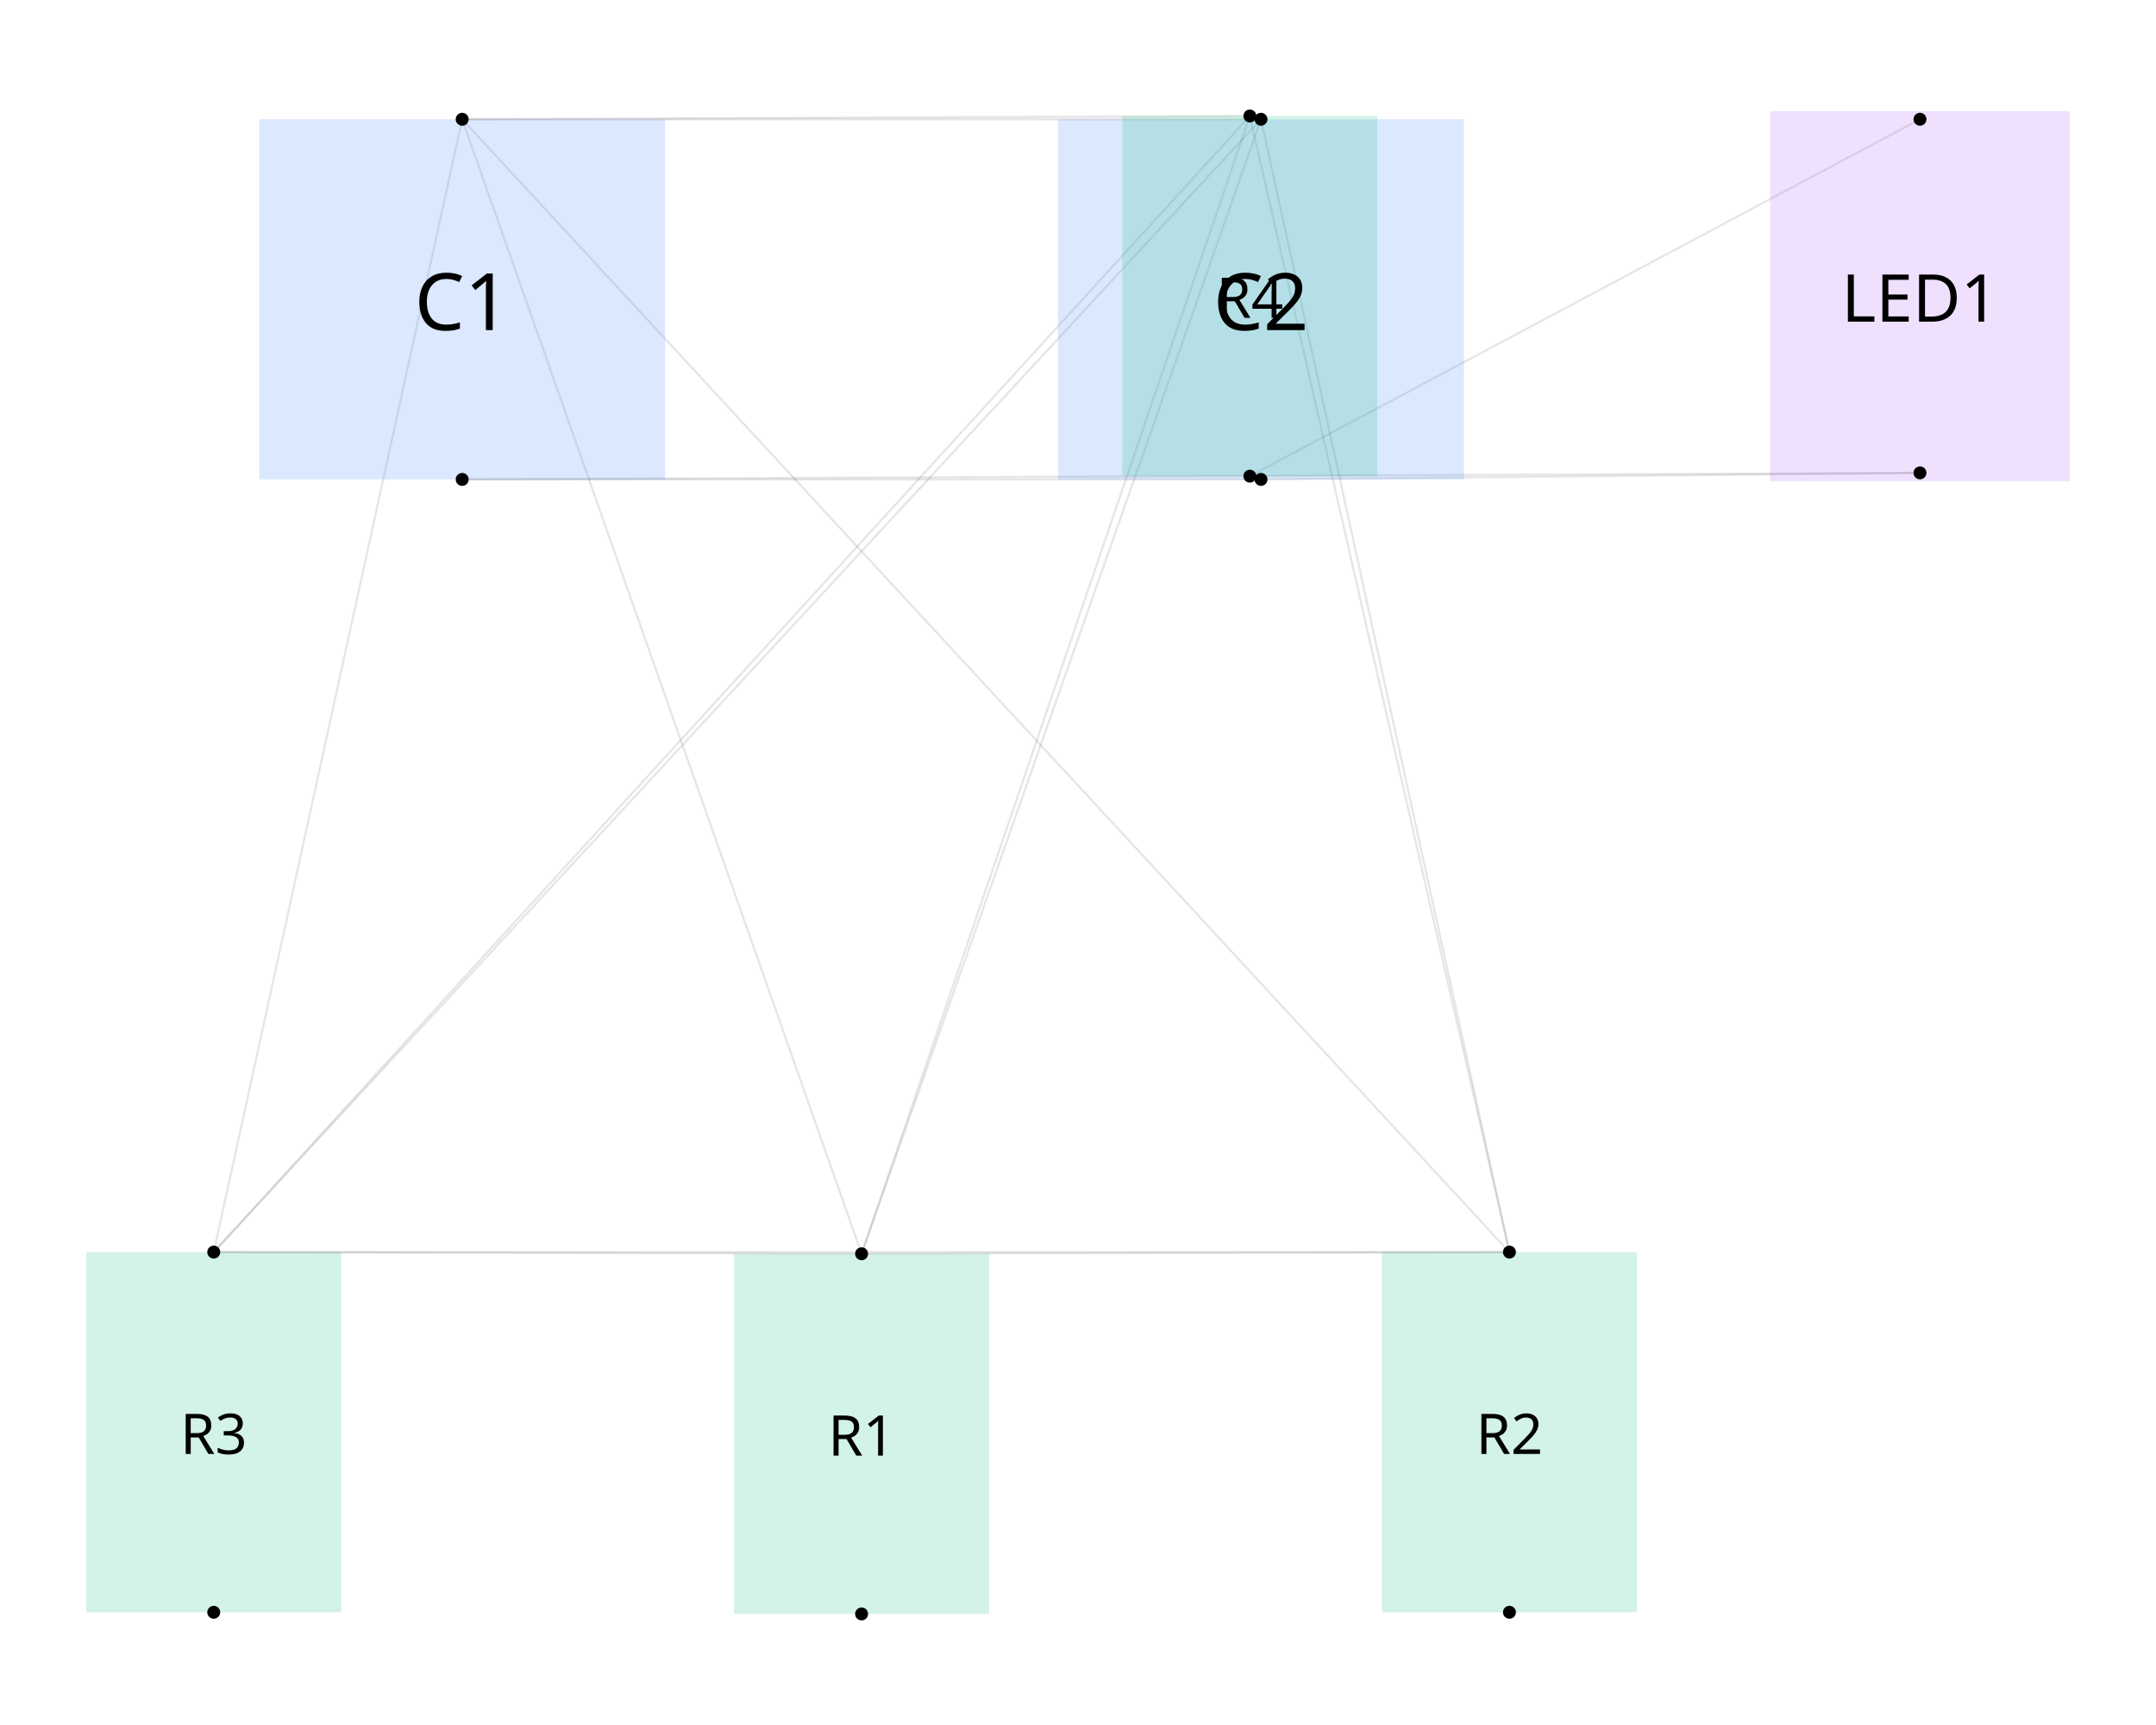
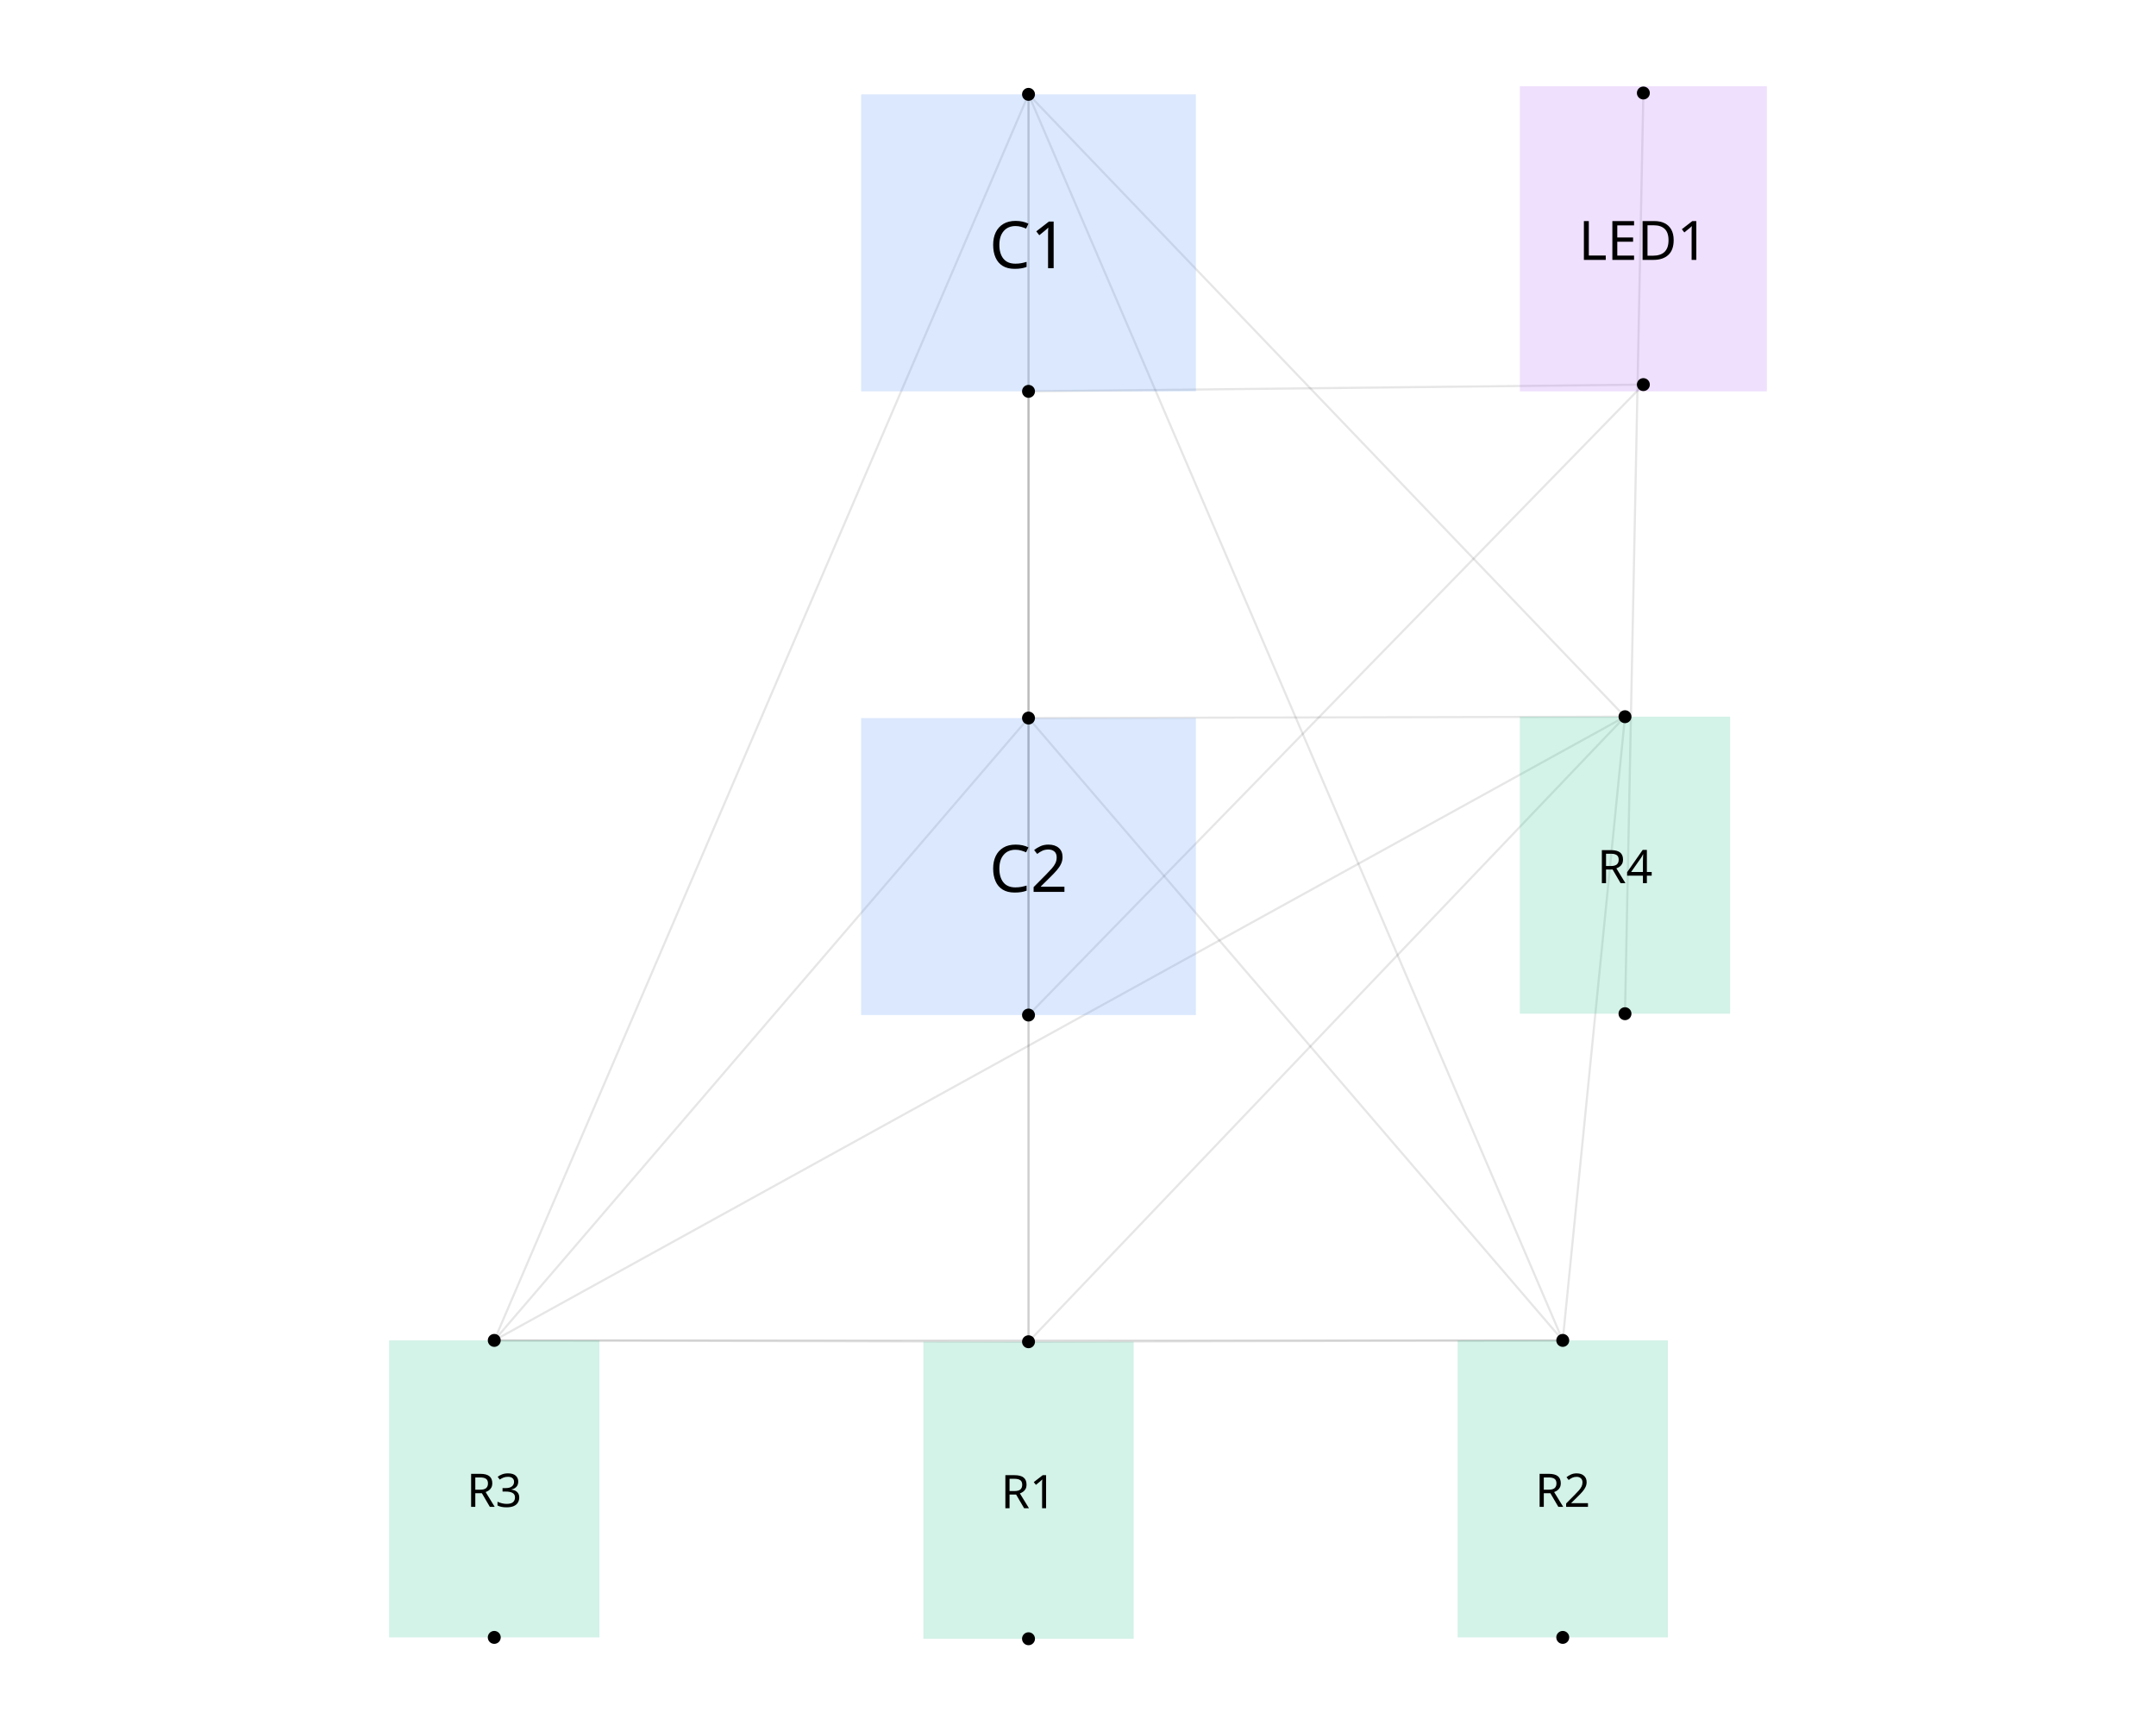
<svg xmlns="http://www.w3.org/2000/svg" width="1000" height="800" viewBox="0 0 1000 800">
  <rect width="100%" height="100%" fill="white" />
  <g>
-     <polyline data-points="-1.2199999999999998,-0.605 1.2200000000000002,-0.605" data-type="line" data-label="" points="214.374,55.311 584.876,55.311" fill="none" stroke="rgba(0,0,0,0.1)" stroke-width="1px" />
+     <polyline data-points="1.0103336092965664e-16,0.55 1.0103336092965664e-16,-1.76" data-type="line" data-label="" points="477.046,43.757 477.046,333.009" fill="none" stroke="rgba(0,0,0,0.1)" stroke-width="1px" />
  </g>
  <g>
-     <polyline data-points="-1.2199999999999998,-0.605 3.367778697655222e-17,-4.069999999999999" data-type="line" data-label="" points="214.374,55.311 399.625,581.455" fill="none" stroke="rgba(0,0,0,0.1)" stroke-width="1px" />
+     <polyline data-points="1.0103336092965664e-16,0.55 3.367778697655222e-17,-4.069999999999999" data-type="line" data-label="" points="477.046,43.757 477.046,622.261" fill="none" stroke="rgba(0,0,0,0.1)" stroke-width="1px" />
  </g>
  <g>
-     <polyline data-points="-1.2199999999999998,-0.605 1.978910699999999,-4.065" data-type="line" data-label="" points="214.374,55.311 700.113,580.696" fill="none" stroke="rgba(0,0,0,0.1)" stroke-width="1px" />
+     <polyline data-points="1.0103336092965664e-16,0.55 1.978910699999999,-4.065" data-type="line" data-label="" points="477.046,43.757 724.84,621.635" fill="none" stroke="rgba(0,0,0,0.1)" stroke-width="1px" />
  </g>
  <g>
-     <polyline data-points="-1.2199999999999998,-0.605 -1.9789106999999992,-4.065" data-type="line" data-label="" points="214.374,55.311 99.137,580.696" fill="none" stroke="rgba(0,0,0,0.1)" stroke-width="1px" />
+     <polyline data-points="1.0103336092965664e-16,0.55 -1.9789106999999992,-4.065" data-type="line" data-label="" points="477.046,43.757 229.251,621.635" fill="none" stroke="rgba(0,0,0,0.1)" stroke-width="1px" />
  </g>
  <g>
-     <polyline data-points="-1.2199999999999998,-0.605 1.1859776749999997,-0.5950000000000002" data-type="line" data-label="" points="214.374,55.311 579.71,53.793" fill="none" stroke="rgba(0,0,0,0.1)" stroke-width="1px" />
+     <polyline data-points="1.0103336092965664e-16,0.55 2.2094553499999994,-1.7550000000000001" data-type="line" data-label="" points="477.046,43.757 753.708,332.383" fill="none" stroke="rgba(0,0,0,0.1)" stroke-width="1px" />
  </g>
  <g>
-     <polyline data-points="1.2200000000000002,-0.605 3.367778697655222e-17,-4.069999999999999" data-type="line" data-label="" points="584.876,55.311 399.625,581.455" fill="none" stroke="rgba(0,0,0,0.1)" stroke-width="1px" />
+     <polyline data-points="1.0103336092965664e-16,-1.76 3.367778697655222e-17,-4.069999999999999" data-type="line" data-label="" points="477.046,333.009 477.046,622.261" fill="none" stroke="rgba(0,0,0,0.1)" stroke-width="1px" />
  </g>
  <g>
-     <polyline data-points="1.2200000000000002,-0.605 1.978910699999999,-4.065" data-type="line" data-label="" points="584.876,55.311 700.113,580.696" fill="none" stroke="rgba(0,0,0,0.1)" stroke-width="1px" />
+     <polyline data-points="1.0103336092965664e-16,-1.76 1.978910699999999,-4.065" data-type="line" data-label="" points="477.046,333.009 724.84,621.635" fill="none" stroke="rgba(0,0,0,0.1)" stroke-width="1px" />
  </g>
  <g>
-     <polyline data-points="1.2200000000000002,-0.605 -1.9789106999999992,-4.065" data-type="line" data-label="" points="584.876,55.311 99.137,580.696" fill="none" stroke="rgba(0,0,0,0.1)" stroke-width="1px" />
+     <polyline data-points="1.0103336092965664e-16,-1.76 -1.9789106999999992,-4.065" data-type="line" data-label="" points="477.046,333.009 229.251,621.635" fill="none" stroke="rgba(0,0,0,0.1)" stroke-width="1px" />
  </g>
  <g>
-     <polyline data-points="1.2200000000000002,-0.605 1.1859776749999997,-0.5950000000000002" data-type="line" data-label="" points="584.876,55.311 579.71,53.793" fill="none" stroke="rgba(0,0,0,0.1)" stroke-width="1px" />
+     <polyline data-points="1.0103336092965664e-16,-1.76 2.2094553499999994,-1.7550000000000001" data-type="line" data-label="" points="477.046,333.009 753.708,332.383" fill="none" stroke="rgba(0,0,0,0.1)" stroke-width="1px" />
  </g>
  <g>
-     <polyline data-points="3.367778697655222e-17,-4.069999999999999 1.978910699999999,-4.065" data-type="line" data-label="" points="399.625,581.455 700.113,580.696" fill="none" stroke="rgba(0,0,0,0.1)" stroke-width="1px" />
+     <polyline data-points="3.367778697655222e-17,-4.069999999999999 1.978910699999999,-4.065" data-type="line" data-label="" points="477.046,622.261 724.84,621.635" fill="none" stroke="rgba(0,0,0,0.1)" stroke-width="1px" />
  </g>
  <g>
-     <polyline data-points="3.367778697655222e-17,-4.069999999999999 -1.9789106999999992,-4.065" data-type="line" data-label="" points="399.625,581.455 99.137,580.696" fill="none" stroke="rgba(0,0,0,0.1)" stroke-width="1px" />
+     <polyline data-points="3.367778697655222e-17,-4.069999999999999 -1.9789106999999992,-4.065" data-type="line" data-label="" points="477.046,622.261 229.251,621.635" fill="none" stroke="rgba(0,0,0,0.1)" stroke-width="1px" />
  </g>
  <g>
-     <polyline data-points="3.367778697655222e-17,-4.069999999999999 1.1859776749999997,-0.5950000000000002" data-type="line" data-label="" points="399.625,581.455 579.71,53.793" fill="none" stroke="rgba(0,0,0,0.1)" stroke-width="1px" />
+     <polyline data-points="3.367778697655222e-17,-4.069999999999999 2.2094553499999994,-1.7550000000000001" data-type="line" data-label="" points="477.046,622.261 753.708,332.383" fill="none" stroke="rgba(0,0,0,0.1)" stroke-width="1px" />
  </g>
  <g>
-     <polyline data-points="1.978910699999999,-4.065 -1.9789106999999992,-4.065" data-type="line" data-label="" points="700.113,580.696 99.137,580.696" fill="none" stroke="rgba(0,0,0,0.1)" stroke-width="1px" />
+     <polyline data-points="1.978910699999999,-4.065 -1.9789106999999992,-4.065" data-type="line" data-label="" points="724.84,621.635 229.251,621.635" fill="none" stroke="rgba(0,0,0,0.1)" stroke-width="1px" />
  </g>
  <g>
-     <polyline data-points="1.978910699999999,-4.065 1.1859776749999997,-0.5950000000000002" data-type="line" data-label="" points="700.113,580.696 579.71,53.793" fill="none" stroke="rgba(0,0,0,0.1)" stroke-width="1px" />
+     <polyline data-points="1.978910699999999,-4.065 2.2094553499999994,-1.7550000000000001" data-type="line" data-label="" points="724.84,621.635 753.708,332.383" fill="none" stroke="rgba(0,0,0,0.1)" stroke-width="1px" />
  </g>
  <g>
-     <polyline data-points="-1.9789106999999992,-4.065 1.1859776749999997,-0.5950000000000002" data-type="line" data-label="" points="99.137,580.696 579.71,53.793" fill="none" stroke="rgba(0,0,0,0.1)" stroke-width="1px" />
+     <polyline data-points="-1.9789106999999992,-4.065 2.2094553499999994,-1.7550000000000001" data-type="line" data-label="" points="229.251,621.635 753.708,332.383" fill="none" stroke="rgba(0,0,0,0.1)" stroke-width="1px" />
  </g>
  <g>
-     <polyline data-points="-1.2199999999999998,-1.705 1.2200000000000002,-1.705" data-type="line" data-label="" points="214.374,222.341 584.876,222.341" fill="none" stroke="rgba(0,0,0,0.1)" stroke-width="1px" />
+     <polyline data-points="-1.0103336092965664e-16,-0.55 -1.0103336092965664e-16,-2.8600000000000003" data-type="line" data-label="" points="477.046,181.496 477.046,470.748" fill="none" stroke="rgba(0,0,0,0.1)" stroke-width="1px" />
  </g>
  <g>
-     <polyline data-points="-1.2199999999999998,-1.705 3.232933024999999,-1.6850000000000003" data-type="line" data-label="" points="214.374,222.341 890.531,219.304" fill="none" stroke="rgba(0,0,0,0.1)" stroke-width="1px" />
+     <polyline data-points="-1.0103336092965664e-16,-0.55 2.2775,-0.5250000000000004" data-type="line" data-label="" points="477.046,181.496 762.228,178.365" fill="none" stroke="rgba(0,0,0,0.1)" stroke-width="1px" />
  </g>
  <g>
-     <polyline data-points="1.2200000000000002,-1.705 3.232933024999999,-1.6850000000000003" data-type="line" data-label="" points="584.876,222.341 890.531,219.304" fill="none" stroke="rgba(0,0,0,0.1)" stroke-width="1px" />
+     <polyline data-points="-1.0103336092965664e-16,-2.8600000000000003 2.2775,-0.5250000000000004" data-type="line" data-label="" points="477.046,470.748 762.228,178.365" fill="none" stroke="rgba(0,0,0,0.1)" stroke-width="1px" />
  </g>
  <g>
-     <polyline data-points="1.1859776749999997,-1.6950000000000003 3.232933024999999,-0.6050000000000002" data-type="line" data-label="" points="579.71,220.823 890.531,55.311" fill="none" stroke="rgba(0,0,0,0.1)" stroke-width="1px" />
+     <polyline data-points="2.2094553499999994,-2.8550000000000004 2.2775,0.5549999999999997" data-type="line" data-label="" points="753.708,470.122 762.228,43.13" fill="none" stroke="rgba(0,0,0,0.1)" stroke-width="1px" />
  </g>
  <g>
-     <rect data-type="rect" data-label="C1" data-x="-1.2199999999999998" data-y="-1.155" x="120.23" y="55.311" width="188.288" height="167.03" fill="rgba(59, 130, 246, 0.18)" stroke="none" stroke-width="0.007" />
+     <rect data-type="rect" data-label="C1" data-x="0" data-y="0" x="399.411" y="43.757" width="155.27" height="137.739" fill="rgba(59, 130, 246, 0.18)" stroke="none" stroke-width="0.008" />
  </g>
  <g>
-     <rect data-type="rect" data-label="C2" data-x="1.2200000000000002" data-y="-1.155" x="490.732" y="55.311" width="188.288" height="167.03" fill="rgba(59, 130, 246, 0.18)" stroke="none" stroke-width="0.007" />
+     <rect data-type="rect" data-label="C2" data-x="0" data-y="-2.31" x="399.411" y="333.009" width="155.27" height="137.739" fill="rgba(59, 130, 246, 0.18)" stroke="none" stroke-width="0.008" />
  </g>
  <g>
-     <rect data-type="rect" data-label="R1" data-x="0" data-y="-4.619999999999999" x="340.488" y="581.455" width="118.274" height="167.03" fill="rgba(16, 185, 129, 0.18)" stroke="none" stroke-width="0.007" />
+     <rect data-type="rect" data-label="R1" data-x="0" data-y="-4.619999999999999" x="428.279" y="622.261" width="97.533" height="137.739" fill="rgba(16, 185, 129, 0.18)" stroke="none" stroke-width="0.008" />
  </g>
  <g>
-     <rect data-type="rect" data-label="R2" data-x="1.978910699999999" data-y="-4.615" x="640.976" y="580.696" width="118.274" height="167.03" fill="rgba(16, 185, 129, 0.18)" stroke="none" stroke-width="0.007" />
+     <rect data-type="rect" data-label="R2" data-x="1.978910699999999" data-y="-4.615" x="676.073" y="621.635" width="97.533" height="137.739" fill="rgba(16, 185, 129, 0.18)" stroke="none" stroke-width="0.008" />
  </g>
  <g>
-     <rect data-type="rect" data-label="R3" data-x="-1.9789106999999992" data-y="-4.615" x="40" y="580.696" width="118.274" height="167.03" fill="rgba(16, 185, 129, 0.18)" stroke="none" stroke-width="0.007" />
+     <rect data-type="rect" data-label="R3" data-x="-1.9789106999999992" data-y="-4.615" x="180.485" y="621.635" width="97.533" height="137.739" fill="rgba(16, 185, 129, 0.18)" stroke="none" stroke-width="0.008" />
  </g>
  <g>
-     <rect data-type="rect" data-label="R4" data-x="1.1859776749999997" data-y="-1.1450000000000002" x="520.573" y="53.793" width="118.274" height="167.03" fill="rgba(16, 185, 129, 0.18)" stroke="none" stroke-width="0.007" />
+     <rect data-type="rect" data-label="R4" data-x="2.2094553499999994" data-y="-2.305" x="704.941" y="332.383" width="97.533" height="137.739" fill="rgba(16, 185, 129, 0.18)" stroke="none" stroke-width="0.008" />
  </g>
  <g>
-     <rect data-type="rect" data-label="LED1" data-x="3.232933024999999" data-y="-1.1450000000000002" x="821.062" y="51.515" width="138.938" height="171.585" fill="rgba(168, 85, 247, 0.18)" stroke="none" stroke-width="0.007" />
+     <rect data-type="rect" data-label="LED1" data-x="2.2775" data-y="0.01499999999999968" x="704.941" y="40" width="114.574" height="141.496" fill="rgba(168, 85, 247, 0.18)" stroke="none" stroke-width="0.008" />
  </g>
-   <text data-type="text" data-label="C1" data-x="-1.2199999999999998" data-y="-1.155" x="214.374" y="138.826" fill="black" font-size="36.747" font-family="sans-serif" text-anchor="middle" dominant-baseline="central">C1</text>
-   <text data-type="text" data-label="C2" data-x="1.2200000000000002" data-y="-1.155" x="584.876" y="138.826" fill="black" font-size="36.747" font-family="sans-serif" text-anchor="middle" dominant-baseline="central">C2</text>
-   <text data-type="text" data-label="R1" data-x="0" data-y="-4.619999999999999" x="399.625" y="664.97" fill="black" font-size="26.02" font-family="sans-serif" text-anchor="middle" dominant-baseline="central">R1</text>
-   <text data-type="text" data-label="R2" data-x="1.978910699999999" data-y="-4.615" x="700.113" y="664.211" fill="black" font-size="26.02" font-family="sans-serif" text-anchor="middle" dominant-baseline="central">R2</text>
-   <text data-type="text" data-label="R3" data-x="-1.9789106999999992" data-y="-4.615" x="99.137" y="664.211" fill="black" font-size="26.02" font-family="sans-serif" text-anchor="middle" dominant-baseline="central">R3</text>
-   <text data-type="text" data-label="R4" data-x="1.1859776749999997" data-y="-1.1450000000000002" x="579.71" y="137.308" fill="black" font-size="26.02" font-family="sans-serif" text-anchor="middle" dominant-baseline="central">R4</text>
-   <text data-type="text" data-label="LED1" data-x="3.232933024999999" data-y="-1.1450000000000002" x="890.531" y="137.308" fill="black" font-size="30.566" font-family="sans-serif" text-anchor="middle" dominant-baseline="central">LED1</text>
+   <text data-type="text" data-label="C1" data-x="0" data-y="0" x="477.046" y="112.626" fill="black" font-size="30.303" font-family="sans-serif" text-anchor="middle" dominant-baseline="central">C1</text>
+   <text data-type="text" data-label="C2" data-x="0" data-y="-2.31" x="477.046" y="401.878" fill="black" font-size="30.303" font-family="sans-serif" text-anchor="middle" dominant-baseline="central">C2</text>
+   <text data-type="text" data-label="R1" data-x="0" data-y="-4.619999999999999" x="477.046" y="691.13" fill="black" font-size="21.457" font-family="sans-serif" text-anchor="middle" dominant-baseline="central">R1</text>
+   <text data-type="text" data-label="R2" data-x="1.978910699999999" data-y="-4.615" x="724.84" y="690.504" fill="black" font-size="21.457" font-family="sans-serif" text-anchor="middle" dominant-baseline="central">R2</text>
+   <text data-type="text" data-label="R3" data-x="-1.9789106999999992" data-y="-4.615" x="229.251" y="690.504" fill="black" font-size="21.457" font-family="sans-serif" text-anchor="middle" dominant-baseline="central">R3</text>
+   <text data-type="text" data-label="R4" data-x="2.2094553499999994" data-y="-2.305" x="753.708" y="401.252" fill="black" font-size="21.457" font-family="sans-serif" text-anchor="middle" dominant-baseline="central">R4</text>
+   <text data-type="text" data-label="LED1" data-x="2.2775" data-y="0.01499999999999968" x="762.228" y="110.748" fill="black" font-size="25.206" font-family="sans-serif" text-anchor="middle" dominant-baseline="central">LED1</text>
  <g>
-     <circle data-type="point" data-label="C1.1 (unnamedsubcircuitsubcircuit_source_group_0_connectivity_net0)" data-x="-1.2199999999999998" data-y="-0.605" cx="214.374" cy="55.311" r="3" fill="black" />
+     <circle data-type="point" data-label="C1.1 (unnamedsubcircuitsubcircuit_source_group_0_connectivity_net0)" data-x="1.0103336092965664e-16" data-y="0.55" cx="477.046" cy="43.757" r="3" fill="black" />
  </g>
  <g>
-     <circle data-type="point" data-label="C1.2 (unnamedsubcircuitsubcircuit_source_group_0_connectivity_net1)" data-x="-1.2199999999999998" data-y="-1.705" cx="214.374" cy="222.341" r="3" fill="black" />
+     <circle data-type="point" data-label="C1.2 (unnamedsubcircuitsubcircuit_source_group_0_connectivity_net1)" data-x="-1.0103336092965664e-16" data-y="-0.55" cx="477.046" cy="181.496" r="3" fill="black" />
  </g>
  <g>
-     <circle data-type="point" data-label="C2.1 (unnamedsubcircuitsubcircuit_source_group_0_connectivity_net0)" data-x="1.2200000000000002" data-y="-0.605" cx="584.876" cy="55.311" r="3" fill="black" />
+     <circle data-type="point" data-label="C2.1 (unnamedsubcircuitsubcircuit_source_group_0_connectivity_net0)" data-x="1.0103336092965664e-16" data-y="-1.76" cx="477.046" cy="333.009" r="3" fill="black" />
  </g>
  <g>
-     <circle data-type="point" data-label="C2.2 (unnamedsubcircuitsubcircuit_source_group_0_connectivity_net1)" data-x="1.2200000000000002" data-y="-1.705" cx="584.876" cy="222.341" r="3" fill="black" />
+     <circle data-type="point" data-label="C2.2 (unnamedsubcircuitsubcircuit_source_group_0_connectivity_net1)" data-x="-1.0103336092965664e-16" data-y="-2.8600000000000003" cx="477.046" cy="470.748" r="3" fill="black" />
  </g>
  <g>
-     <circle data-type="point" data-label="R1.1 (unnamedsubcircuitsubcircuit_source_group_0_connectivity_net2)" data-x="-3.367778697655222e-17" data-y="-5.169999999999999" cx="399.625" cy="748.485" r="3" fill="black" />
+     <circle data-type="point" data-label="R1.1 (unnamedsubcircuitsubcircuit_source_group_0_connectivity_net2)" data-x="-3.367778697655222e-17" data-y="-5.169999999999999" cx="477.046" cy="760" r="3" fill="black" />
  </g>
  <g>
-     <circle data-type="point" data-label="R1.2 (unnamedsubcircuitsubcircuit_source_group_0_connectivity_net0)" data-x="3.367778697655222e-17" data-y="-4.069999999999999" cx="399.625" cy="581.455" r="3" fill="black" />
+     <circle data-type="point" data-label="R1.2 (unnamedsubcircuitsubcircuit_source_group_0_connectivity_net0)" data-x="3.367778697655222e-17" data-y="-4.069999999999999" cx="477.046" cy="622.261" r="3" fill="black" />
  </g>
  <g>
-     <circle data-type="point" data-label="R2.1 (unnamedsubcircuitsubcircuit_source_group_0_connectivity_net3)" data-x="1.978910699999999" data-y="-5.165" cx="700.113" cy="747.726" r="3" fill="black" />
+     <circle data-type="point" data-label="R2.1 (unnamedsubcircuitsubcircuit_source_group_0_connectivity_net3)" data-x="1.978910699999999" data-y="-5.165" cx="724.84" cy="759.374" r="3" fill="black" />
  </g>
  <g>
-     <circle data-type="point" data-label="R2.2 (unnamedsubcircuitsubcircuit_source_group_0_connectivity_net0)" data-x="1.978910699999999" data-y="-4.065" cx="700.113" cy="580.696" r="3" fill="black" />
+     <circle data-type="point" data-label="R2.2 (unnamedsubcircuitsubcircuit_source_group_0_connectivity_net0)" data-x="1.978910699999999" data-y="-4.065" cx="724.84" cy="621.635" r="3" fill="black" />
  </g>
  <g>
-     <circle data-type="point" data-label="R3.1 (unnamedsubcircuitsubcircuit_source_group_0_connectivity_net4)" data-x="-1.9789106999999992" data-y="-5.165" cx="99.137" cy="747.726" r="3" fill="black" />
+     <circle data-type="point" data-label="R3.1 (unnamedsubcircuitsubcircuit_source_group_0_connectivity_net4)" data-x="-1.9789106999999992" data-y="-5.165" cx="229.251" cy="759.374" r="3" fill="black" />
  </g>
  <g>
-     <circle data-type="point" data-label="R3.2 (unnamedsubcircuitsubcircuit_source_group_0_connectivity_net0)" data-x="-1.9789106999999992" data-y="-4.065" cx="99.137" cy="580.696" r="3" fill="black" />
+     <circle data-type="point" data-label="R3.2 (unnamedsubcircuitsubcircuit_source_group_0_connectivity_net0)" data-x="-1.9789106999999992" data-y="-4.065" cx="229.251" cy="621.635" r="3" fill="black" />
  </g>
  <g>
-     <circle data-type="point" data-label="R4.1 (unnamedsubcircuitsubcircuit_source_group_0_connectivity_net0)" data-x="1.1859776749999997" data-y="-0.5950000000000002" cx="579.71" cy="53.793" r="3" fill="black" />
+     <circle data-type="point" data-label="R4.1 (unnamedsubcircuitsubcircuit_source_group_0_connectivity_net0)" data-x="2.2094553499999994" data-y="-1.7550000000000001" cx="753.708" cy="332.383" r="3" fill="black" />
  </g>
  <g>
-     <circle data-type="point" data-label="R4.2 (unnamedsubcircuitsubcircuit_source_group_0_connectivity_net5)" data-x="1.1859776749999997" data-y="-1.6950000000000003" cx="579.71" cy="220.823" r="3" fill="black" />
+     <circle data-type="point" data-label="R4.2 (unnamedsubcircuitsubcircuit_source_group_0_connectivity_net5)" data-x="2.2094553499999994" data-y="-2.8550000000000004" cx="753.708" cy="470.122" r="3" fill="black" />
  </g>
  <g>
-     <circle data-type="point" data-label="LED1.1 (unnamedsubcircuitsubcircuit_source_group_0_connectivity_net5)" data-x="3.232933024999999" data-y="-0.6050000000000002" cx="890.531" cy="55.311" r="3" fill="black" />
+     <circle data-type="point" data-label="LED1.1 (unnamedsubcircuitsubcircuit_source_group_0_connectivity_net5)" data-x="2.2775" data-y="0.5549999999999997" cx="762.228" cy="43.13" r="3" fill="black" />
  </g>
  <g>
-     <circle data-type="point" data-label="LED1.2 (unnamedsubcircuitsubcircuit_source_group_0_connectivity_net1)" data-x="3.232933024999999" data-y="-1.6850000000000003" cx="890.531" cy="219.304" r="3" fill="black" />
+     <circle data-type="point" data-label="LED1.2 (unnamedsubcircuitsubcircuit_source_group_0_connectivity_net1)" data-x="2.2775" data-y="-0.5250000000000004" cx="762.228" cy="178.365" r="3" fill="black" />
  </g>
  <g id="crosshair" style="display: none">
    <line id="crosshair-h" y1="0" y2="800" stroke="#666" stroke-width="0.5" />
    <line id="crosshair-v" x1="0" x2="1000" stroke="#666" stroke-width="0.5" />
    <text id="coordinates" font-family="monospace" font-size="12" fill="#666" />
  </g>
</svg>
